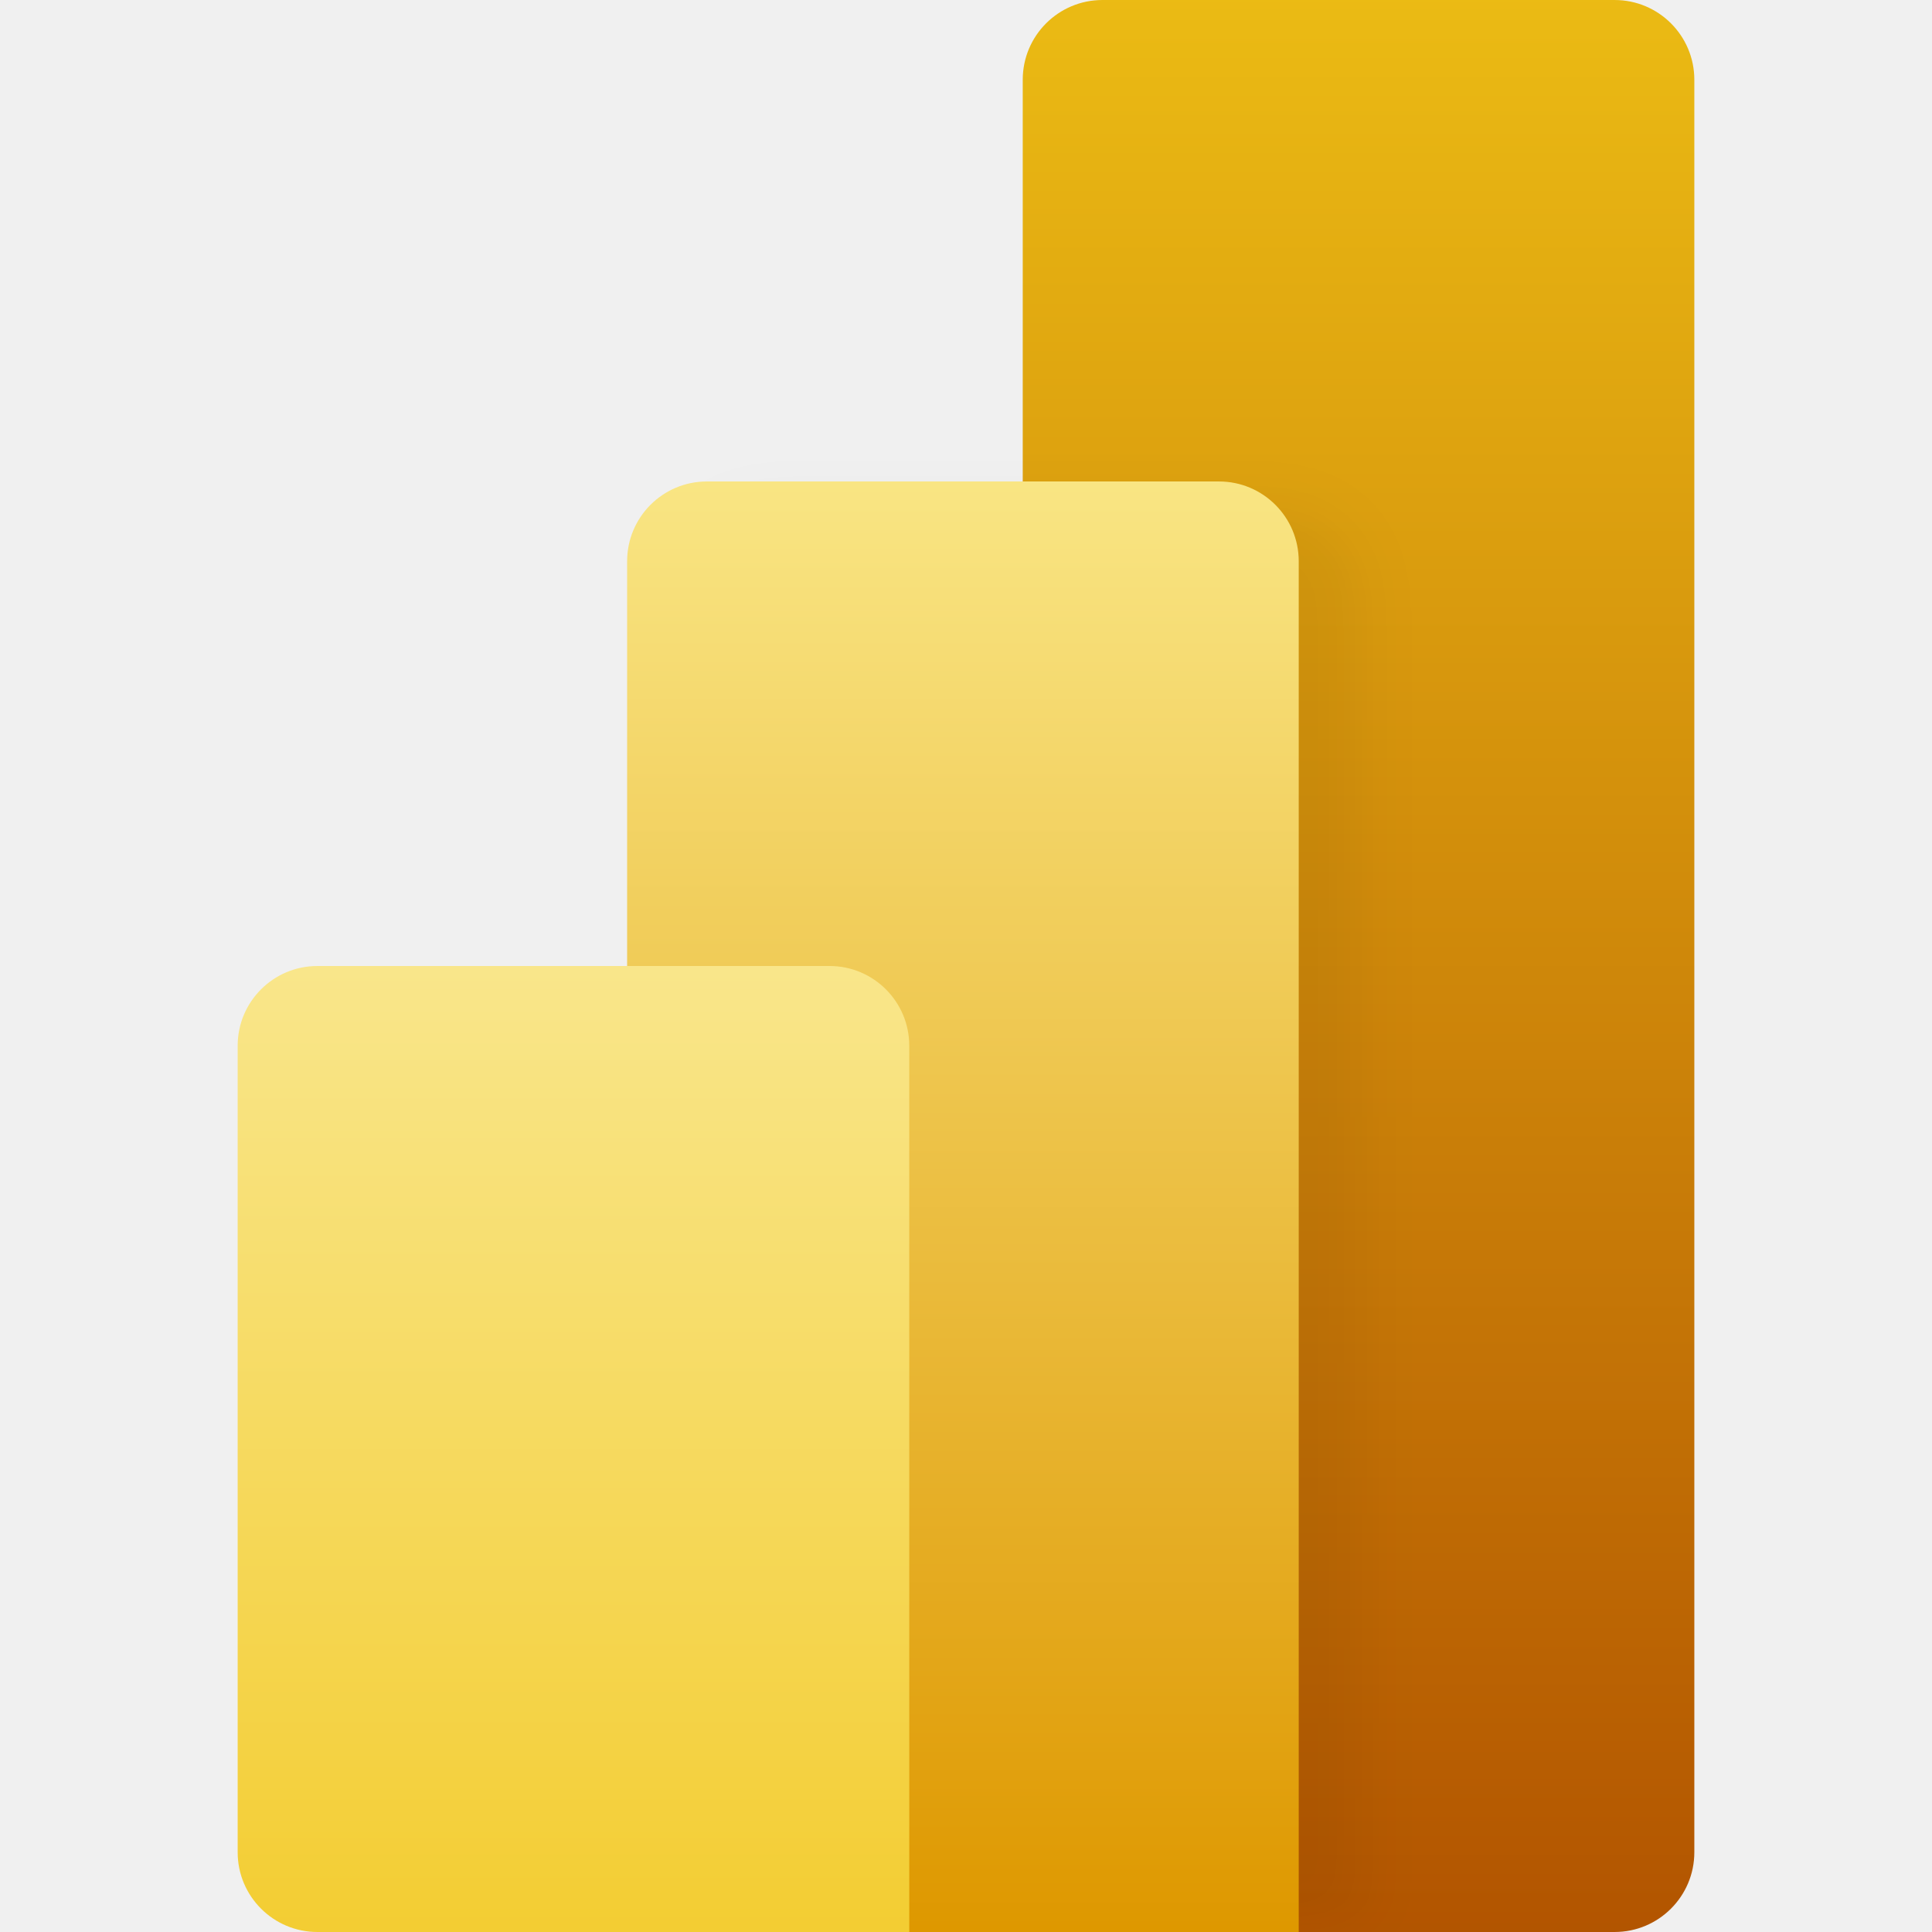
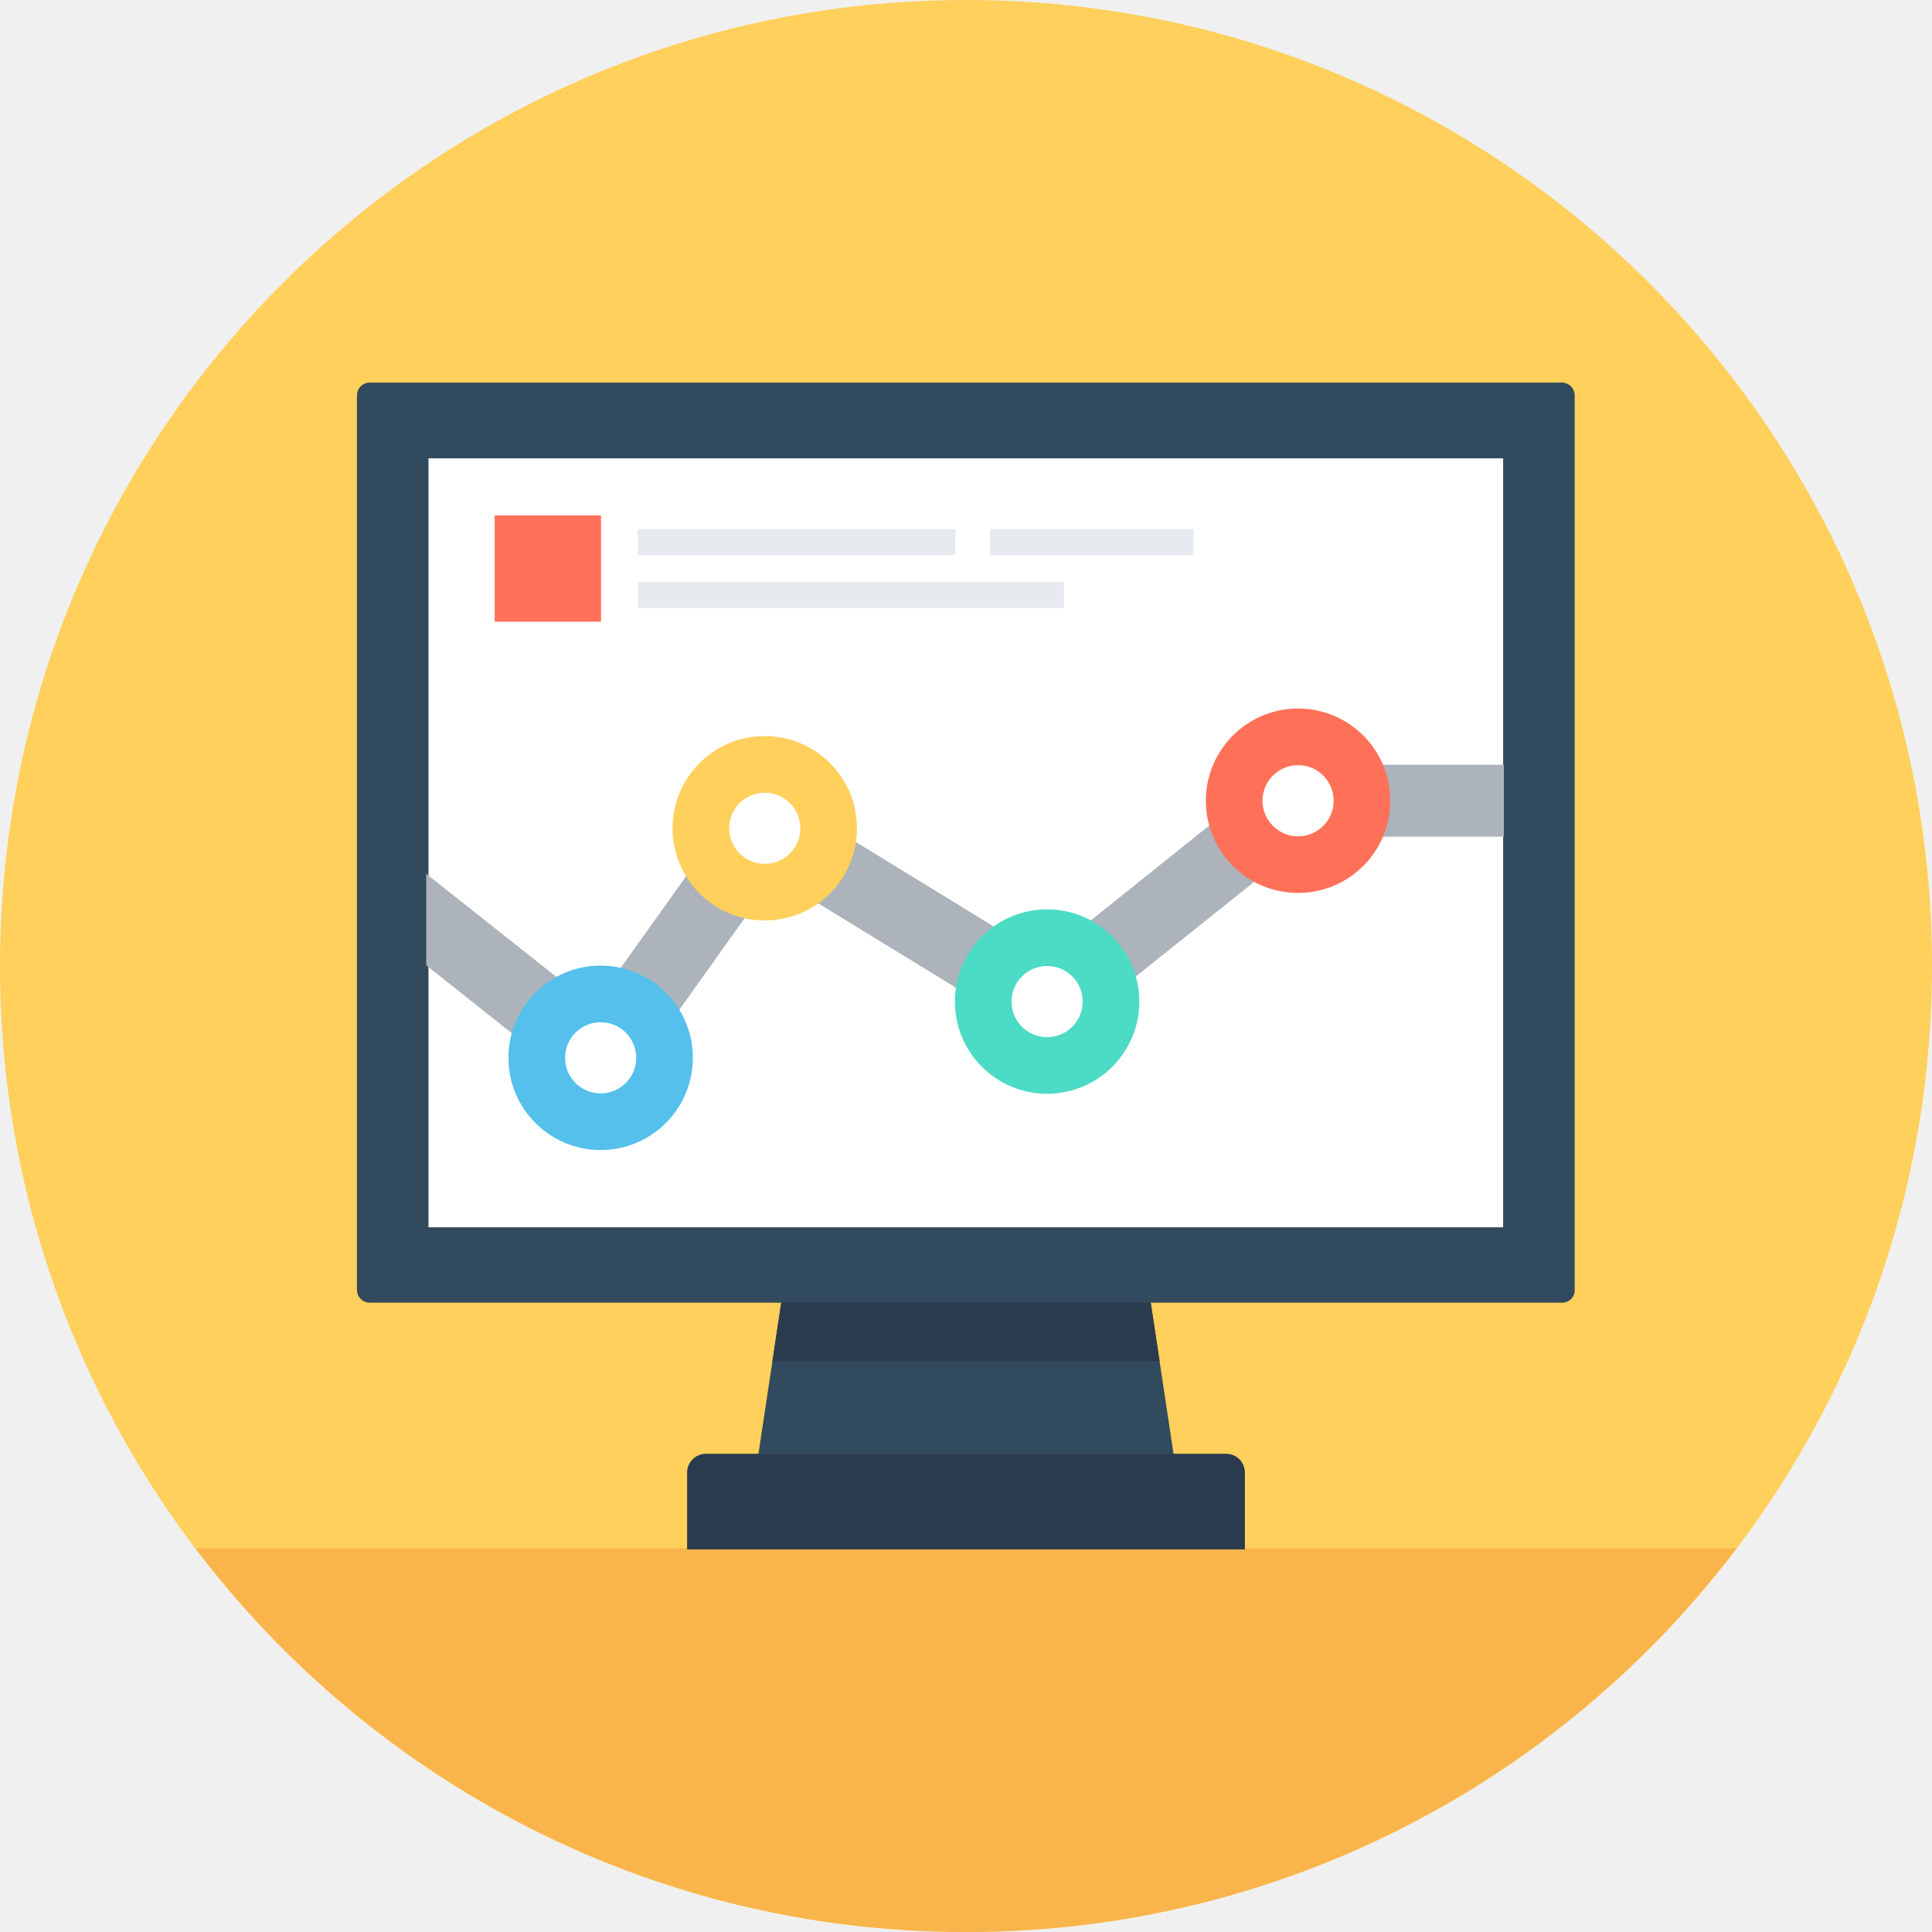
- <svg xmlns="http://www.w3.org/2000/svg" xmlns:xlink="http://www.w3.org/1999/xlink" width="630px" height="630px" viewBox="0 0 630 630" version="1.1">
-   <defs>
-     <linearGradient x1="50%" y1="0%" x2="50%" y2="100%" id="linearGradient-1">
-       <stop stop-color="#EBBB14" offset="0%" />
-       <stop stop-color="#B25400" offset="100%" />
-     </linearGradient>
-     <linearGradient x1="50%" y1="0%" x2="50%" y2="100%" id="linearGradient-2">
-       <stop stop-color="#F9E583" offset="0%" />
-       <stop stop-color="#DE9800" offset="100%" />
-     </linearGradient>
-     <path d="M346,604 L346,630 L320,630 L153,630 C138.641,630 127,618.359 127,604 L127,183 C127,168.641 138.641,157 153,157 L320,157 C334.359,157 346,168.641 346,183 L346,604 Z" id="path-3" />
-     <filter x="-9.1%" y="-6.3%" width="136.5%" height="116.9%" filterUnits="objectBoundingBox" id="filter-4">
-       <feOffset dx="20" dy="10" in="SourceAlpha" result="shadowOffsetOuter1" />
-       <feGaussianBlur stdDeviation="10" in="shadowOffsetOuter1" result="shadowBlurOuter1" />
-       <feColorMatrix values="0 0 0 0 0   0 0 0 0 0   0 0 0 0 0  0 0 0 0.053 0" type="matrix" in="shadowBlurOuter1" />
-     </filter>
-     <linearGradient x1="50%" y1="0%" x2="50%" y2="100%" id="linearGradient-5">
-       <stop stop-color="#F9E68B" offset="0%" />
-       <stop stop-color="#F3CD32" offset="100%" />
-     </linearGradient>
-   </defs>
-   <g id="PBI-Logo" stroke="none" stroke-width="1" fill="none" fill-rule="evenodd">
-     <g id="Group" transform="translate(77.5, 0)">
-       <rect id="Rectangle" fill="url(#linearGradient-1)" x="256" y="0" width="219" height="630" rx="26" />
-       <g id="Combined-Shape">
-         <use fill="black" fill-opacity="1" filter="url(#filter-4)" xlink:href="#path-3" />
-         <use fill="url(#linearGradient-2)" fill-rule="evenodd" xlink:href="#path-3" />
-       </g>
-       <path d="M219,604 L219,630 L193,630 L26,630 C11.641,630 1.75851975e-15,618.359 0,604 L0,341 C-1.75851975e-15,326.641 11.641,315 26,315 L193,315 C207.359,315 219,326.641 219,341 L219,604 Z" id="Combined-Shape" fill="url(#linearGradient-5)" />
-     </g>
+ <svg xmlns="http://www.w3.org/2000/svg" version="1.1" id="Layer_1" viewBox="0 0 505 505" xml:space="preserve">
+   <circle style="fill:#FFD05B;" cx="252.5" cy="252.5" r="252.5" />
+   <path style="fill:#F9B54C;" d="M51.1,404.7C97.2,465.6,170.3,505,252.5,505c82.3,0,155.3-39.4,201.4-100.3H51.1z" />
+   <polygon style="fill:#324A5E;" points="299.4,331.3 205.6,331.3 196.5,391.6 308.5,391.6 " />
+   <polygon style="fill:#2B3B4E;" points="303.1,355.8 299.4,331.3 205.6,331.3 201.9,355.8 " />
+   <path style="fill:#324A5E;" d="M408.3,340.5H96.7c-1.9,0-3.4-1.5-3.4-3.4V103.4c0-1.9,1.5-3.4,3.4-3.4h311.5c1.9,0,3.4,1.5,3.4,3.4  v233.7C411.7,339,410.2,340.5,408.3,340.5z" />
+   <rect x="112" y="119.8" style="fill:#FFFFFF;" width="280.9" height="201" />
+   <polygon style="fill:#ACB3BA;" points="339.3,199.9 339.3,209.3 333.4,201.9 273,250.3 197.3,203.9 155.1,263 111.4,228.4   111.4,252.3 151.2,283.9 157,276.5 164.7,282 202.4,229.1 274.4,273.2 342.6,218.7 393.1,218.7 393.1,199.9 " />
+   <rect x="129.3" y="134.7" style="fill:#FF7058;" width="27.8" height="27.8" />
+   <g>
+     <rect x="166.7" y="138.3" style="fill:#E6E9EE;" width="83" height="6.8" />
+     <rect x="166.7" y="152.1" style="fill:#E6E9EE;" width="111.4" height="6.8" />
+     <rect x="258.8" y="138.3" style="fill:#E6E9EE;" width="53.2" height="6.8" />
  </g>
+   <circle style="fill:#FF7058;" cx="339.3" cy="209.3" r="24.1" />
+   <circle style="fill:#FFFFFF;" cx="339.3" cy="209.3" r="9.3" />
+   <circle style="fill:#4CDBC4;" cx="273.7" cy="261.8" r="24.1" />
+   <circle style="fill:#FFFFFF;" cx="273.7" cy="261.8" r="9.3" />
+   <circle style="fill:#FFD05B;" cx="199.9" cy="216.5" r="24.1" />
+   <circle style="fill:#FFFFFF;" cx="199.9" cy="216.5" r="9.3" />
+   <circle style="fill:#54C0EB;" cx="157" cy="276.5" r="24.1" />
+   <circle style="fill:#FFFFFF;" cx="157" cy="276.5" r="9.3" />
+   <path style="fill:#2B3B4E;" d="M325.4,405H179.6v-20.1c0-2.7,2.2-4.9,4.9-4.9h136c2.7,0,4.9,2.2,4.9,4.9V405z" />
</svg>
